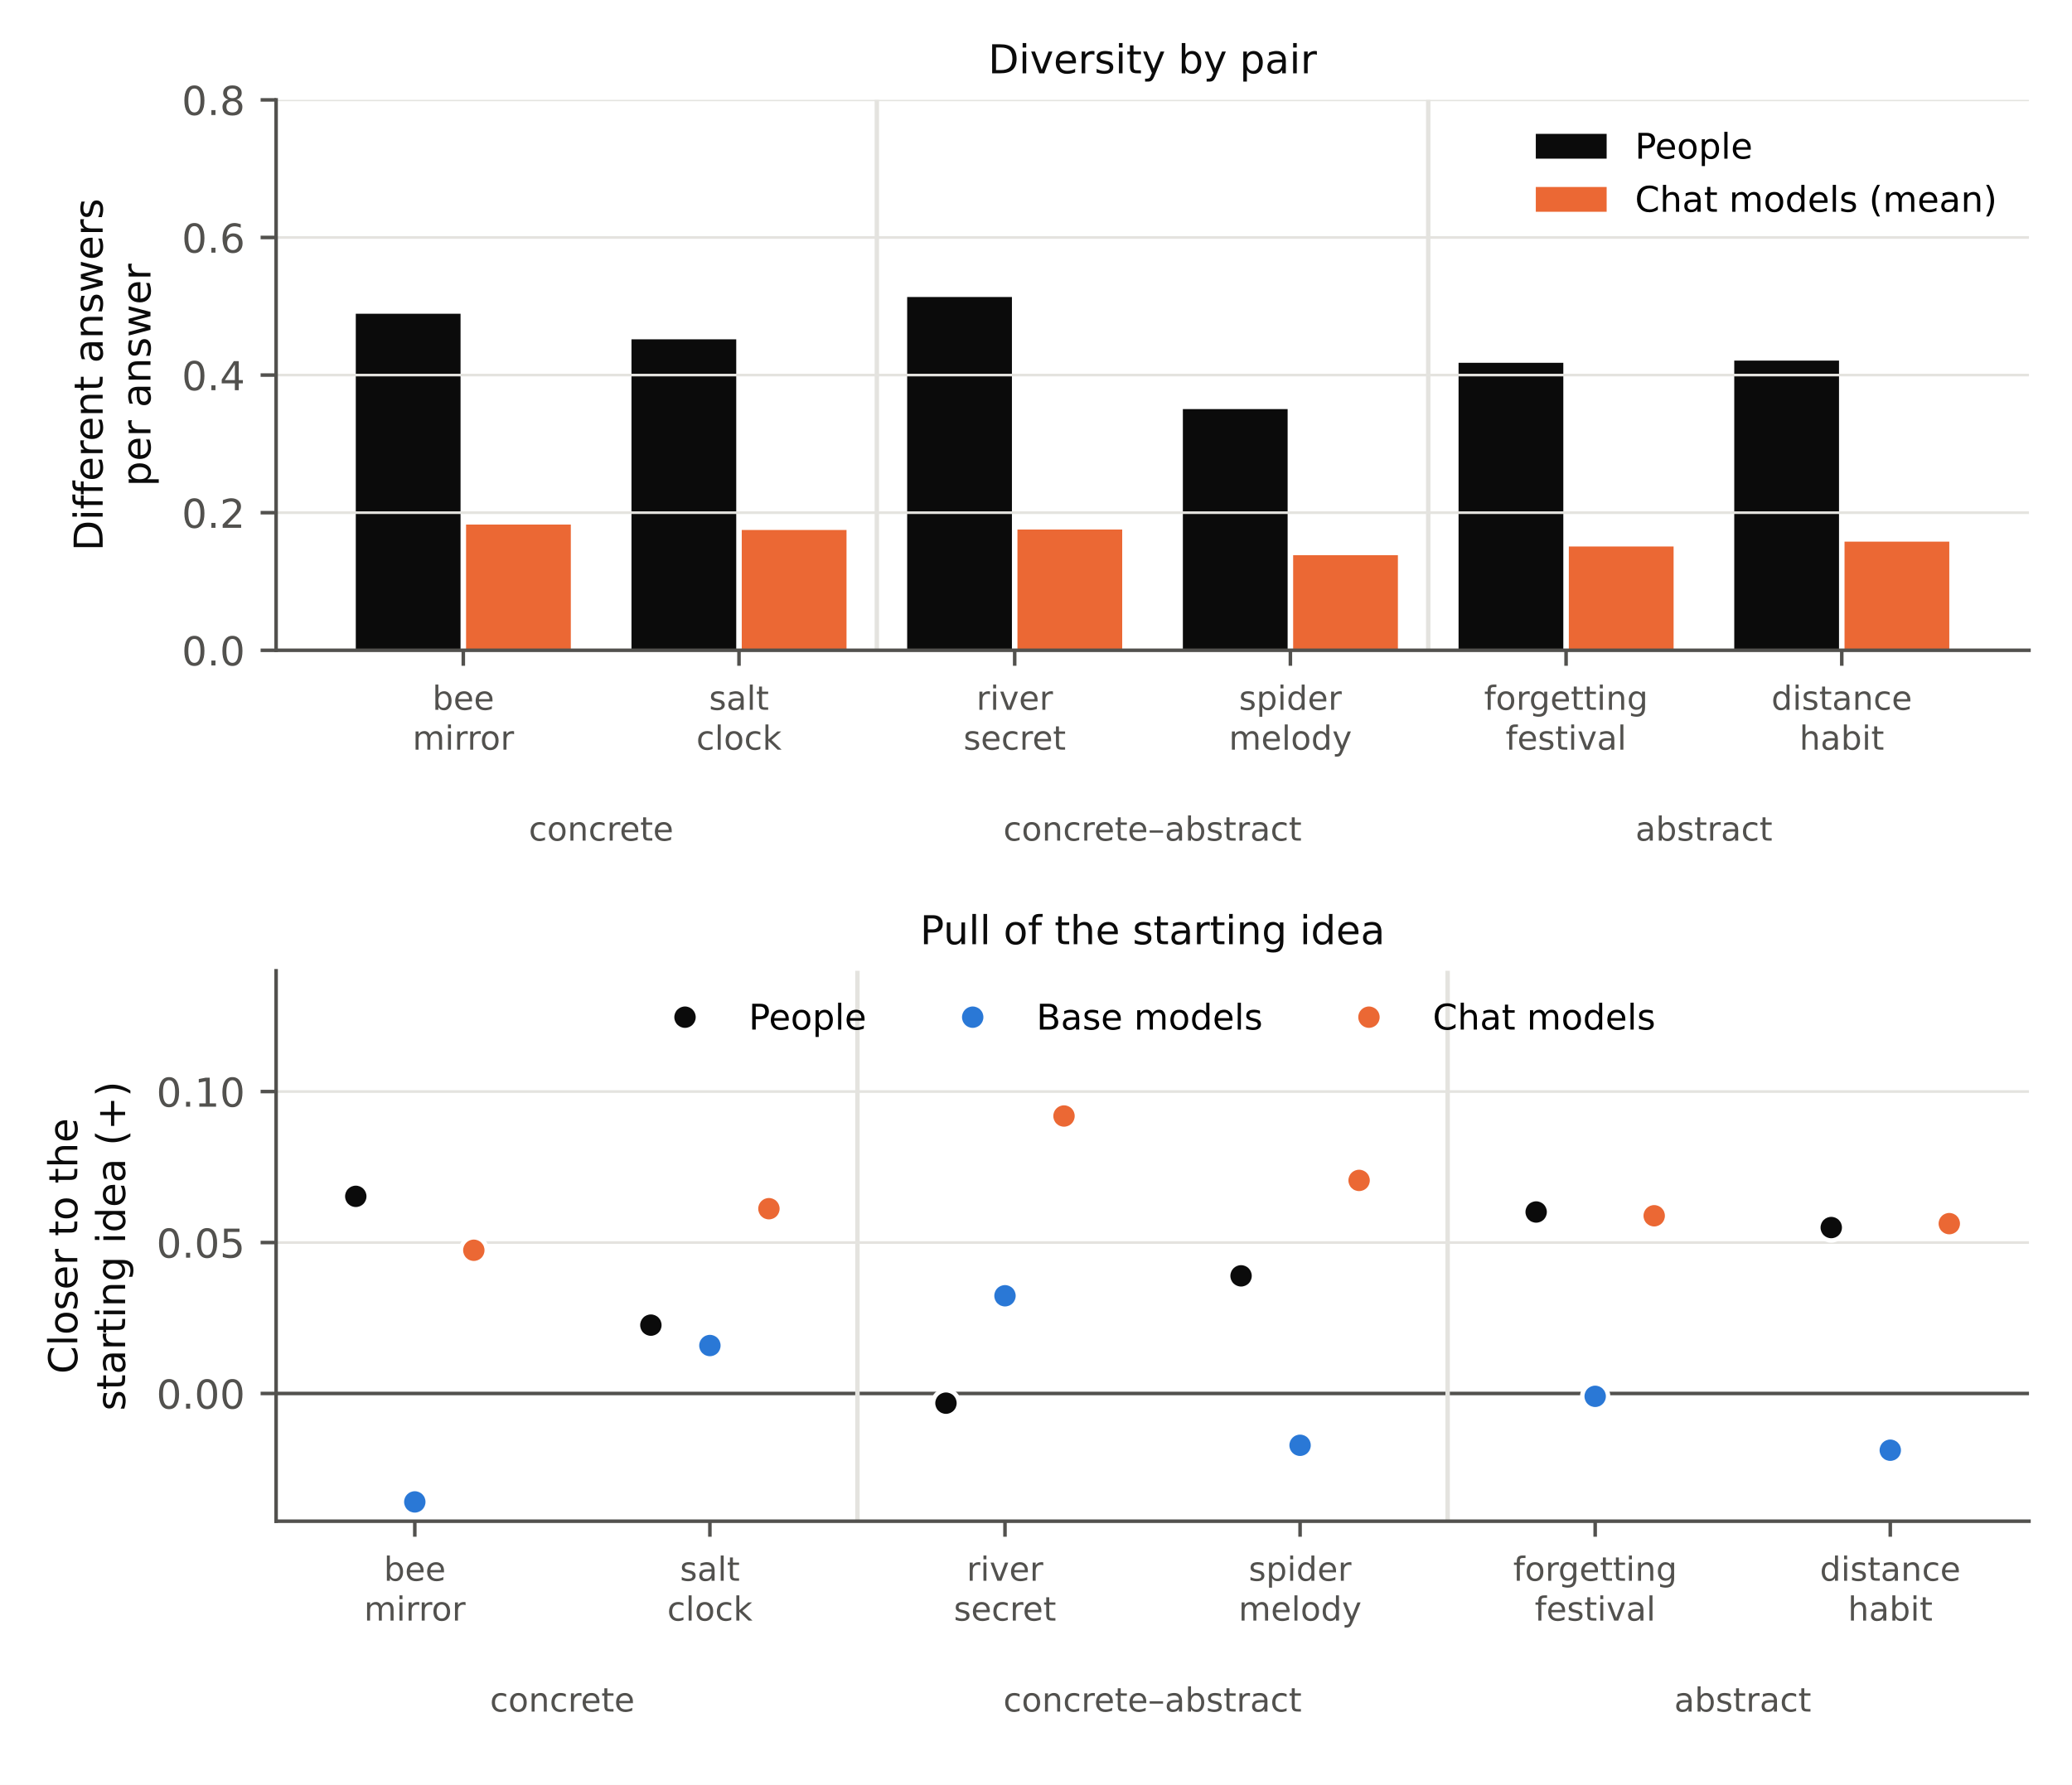
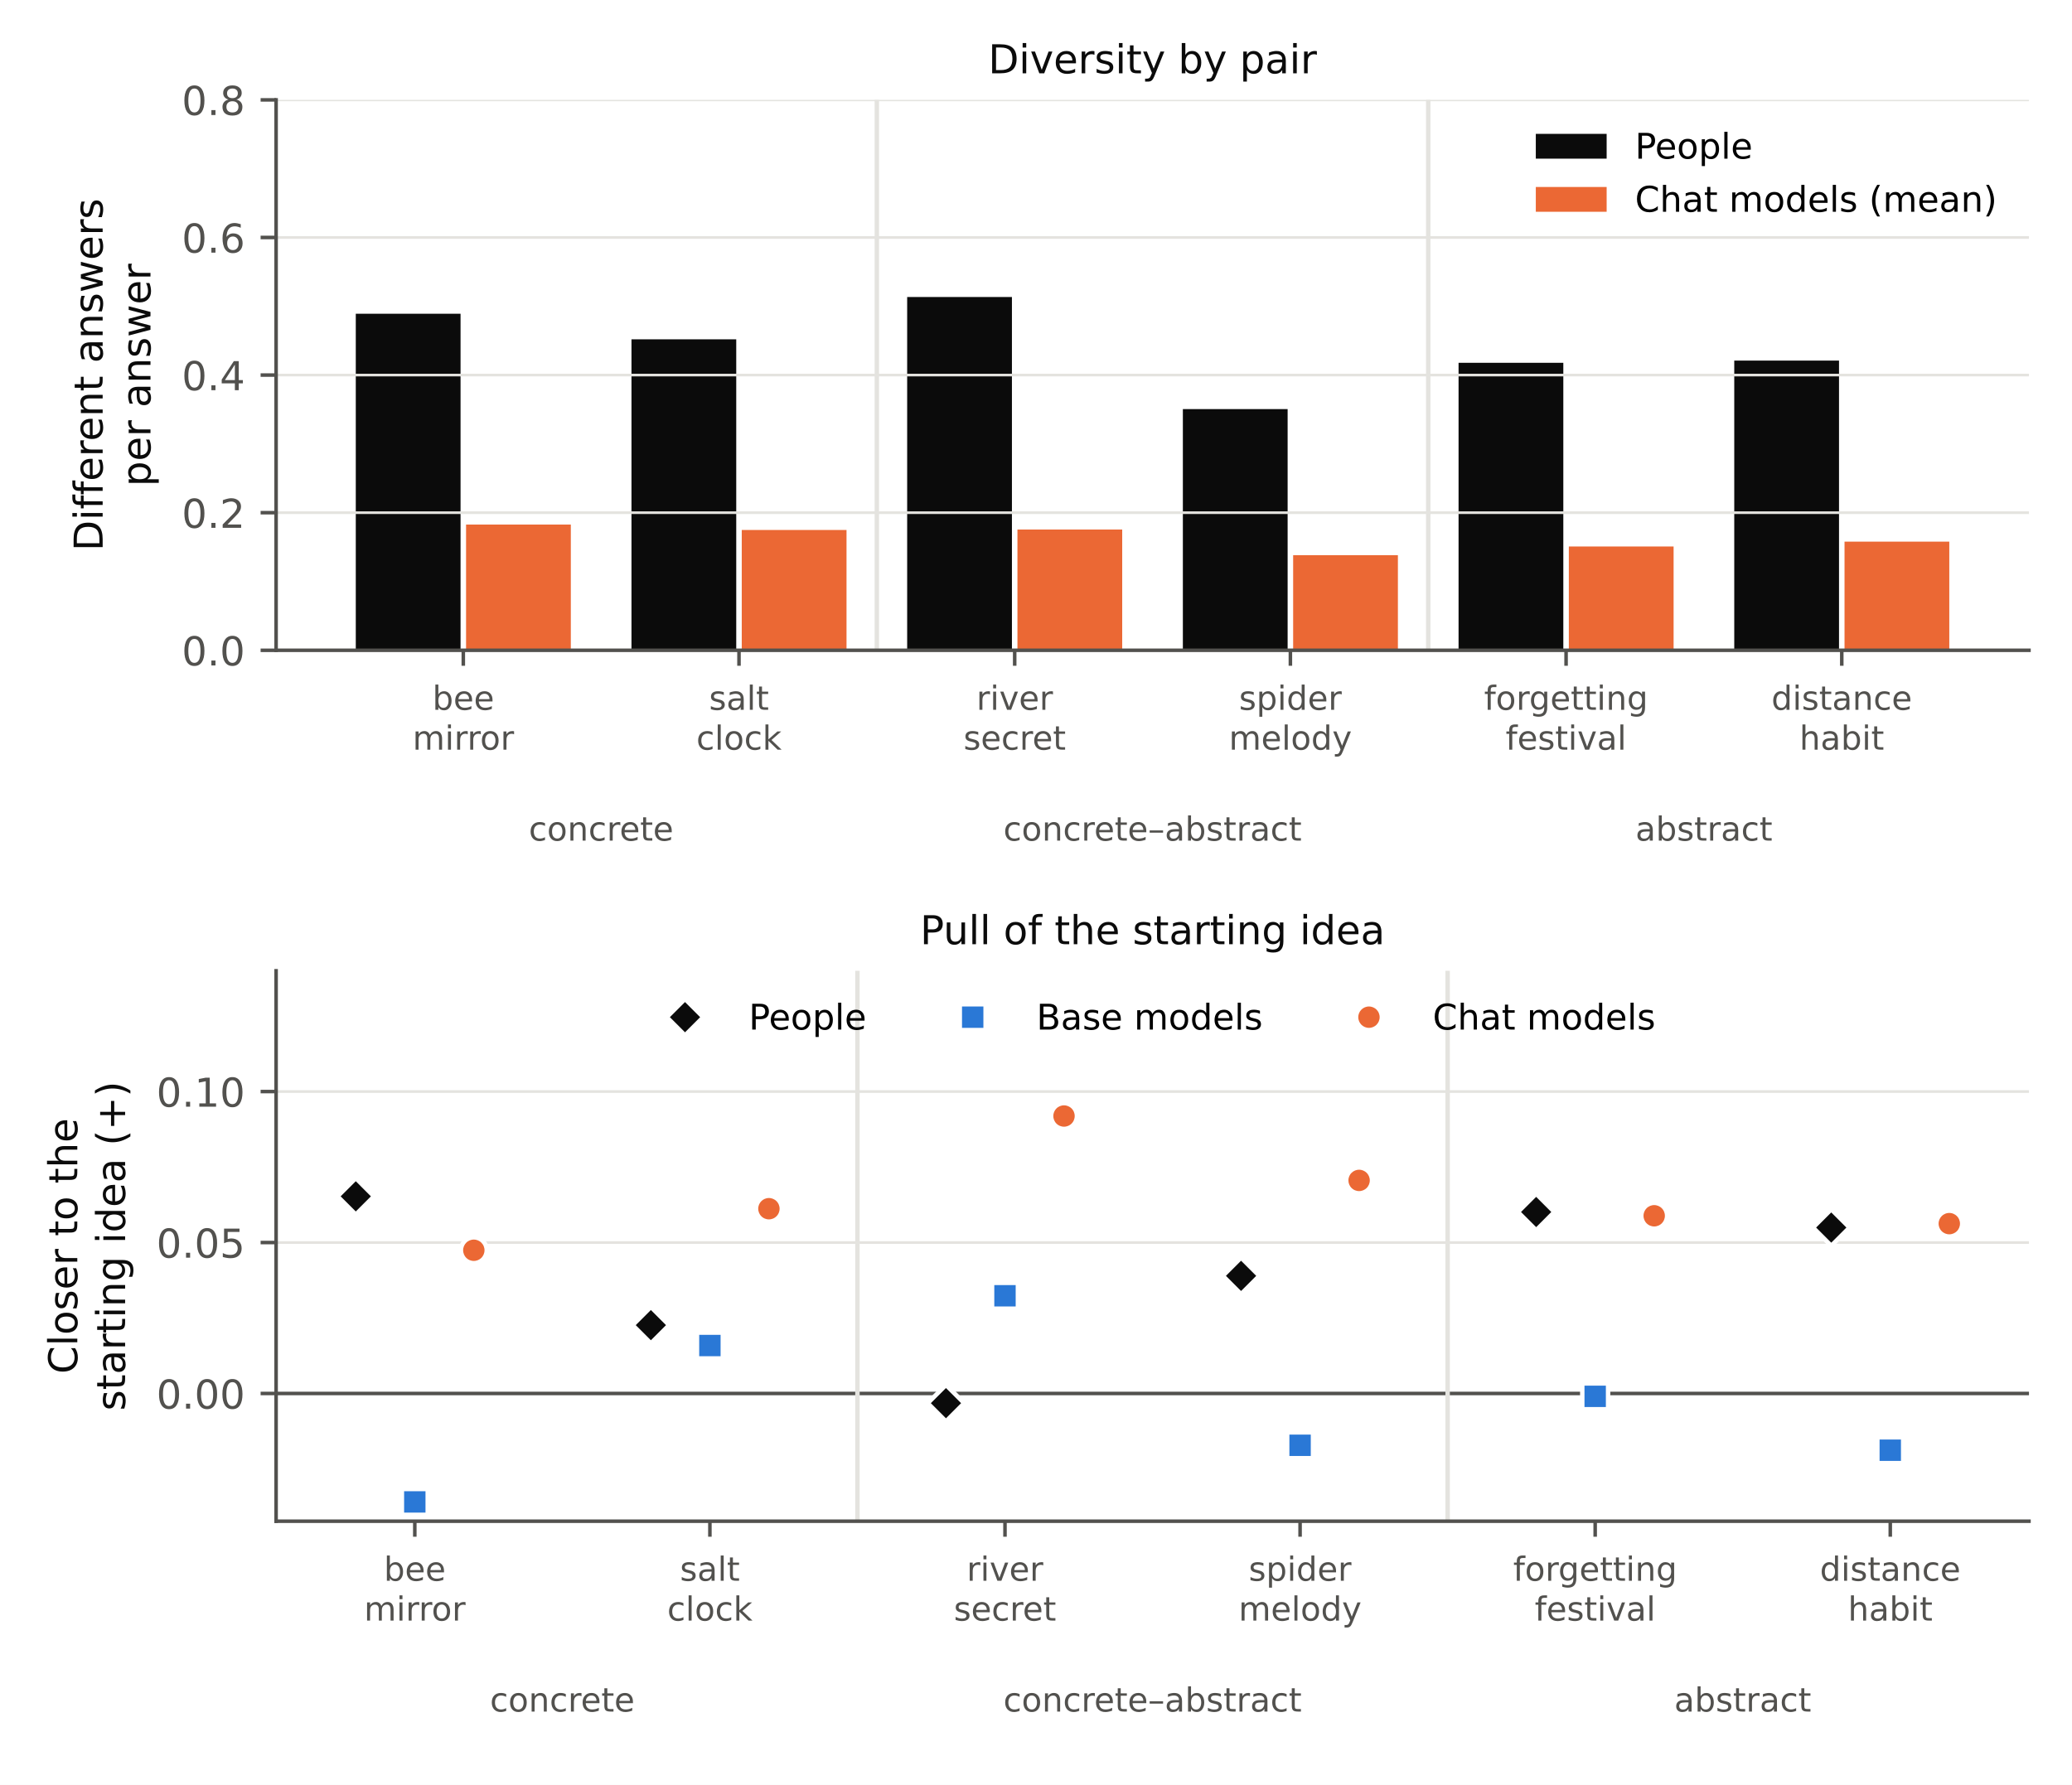
<svg xmlns="http://www.w3.org/2000/svg" xmlns:xlink="http://www.w3.org/1999/xlink" width="468pt" height="403.2pt" viewBox="0 0 468 403.2" version="1.1">
  <defs>
    <style type="text/css">*{stroke-linejoin: round; stroke-linecap: butt}</style>
  </defs>
  <g id="figure_1">
    <g id="patch_1">
      <path d="M 0 403.2  L 468 403.2  L 468 0  L 0 0  z " style="fill: #ffffff" />
    </g>
    <g id="axes_1">
      <g id="patch_2">
        <path d="M 62.364 146.898  L 458.28 146.898  L 458.28 22.56  L 62.364 22.56  z " style="fill: #ffffff" />
      </g>
      <g id="patch_3">
-         <path d="M 80.36 146.898  L 104.023 146.898  L 104.023 70.876  L 80.36 70.876  z " clip-path="url(#pdf4fbfe9f9)" style="fill: #0b0b0b" />
+         <path d="M 80.36 146.898  L 104.023 146.898  L 104.023 70.876  L 80.36 70.876  z " clip-path="url(#p16dfa16652)" style="fill: #0b0b0b" />
      </g>
      <g id="patch_4">
-         <path d="M 142.631 146.898  L 166.293 146.898  L 166.293 76.653  L 142.631 76.653  z " clip-path="url(#pdf4fbfe9f9)" style="fill: #0b0b0b" />
+         <path d="M 142.631 146.898  L 166.293 146.898  L 166.293 76.653  L 142.631 76.653  z " clip-path="url(#p16dfa16652)" style="fill: #0b0b0b" />
      </g>
      <g id="patch_5">
-         <path d="M 204.901 146.898  L 228.564 146.898  L 228.564 67.089  L 204.901 67.089  z " clip-path="url(#pdf4fbfe9f9)" style="fill: #0b0b0b" />
+         <path d="M 204.901 146.898  L 228.564 146.898  L 228.564 67.089  L 204.901 67.089  z " clip-path="url(#p16dfa16652)" style="fill: #0b0b0b" />
      </g>
      <g id="patch_6">
-         <path d="M 267.172 146.898  L 290.835 146.898  L 290.835 92.416  L 267.172 92.416  z " clip-path="url(#pdf4fbfe9f9)" style="fill: #0b0b0b" />
+         <path d="M 267.172 146.898  L 290.835 146.898  L 290.835 92.416  L 267.172 92.416  z " clip-path="url(#p16dfa16652)" style="fill: #0b0b0b" />
      </g>
      <g id="patch_7">
-         <path d="M 329.442 146.898  L 353.105 146.898  L 353.105 81.961  L 329.442 81.961  z " clip-path="url(#pdf4fbfe9f9)" style="fill: #0b0b0b" />
+         <path d="M 329.442 146.898  L 353.105 146.898  L 353.105 81.961  L 329.442 81.961  z " clip-path="url(#p16dfa16652)" style="fill: #0b0b0b" />
      </g>
      <g id="patch_8">
-         <path d="M 391.713 146.898  L 415.376 146.898  L 415.376 81.453  L 391.713 81.453  z " clip-path="url(#pdf4fbfe9f9)" style="fill: #0b0b0b" />
+         <path d="M 391.713 146.898  L 415.376 146.898  L 415.376 81.453  L 391.713 81.453  z " clip-path="url(#p16dfa16652)" style="fill: #0b0b0b" />
      </g>
      <g id="patch_9">
-         <path d="M 105.268 146.898  L 128.931 146.898  L 128.931 118.494  L 105.268 118.494  z " clip-path="url(#pdf4fbfe9f9)" style="fill: #eb6834" />
+         <path d="M 105.268 146.898  L 128.931 146.898  L 128.931 118.494  L 105.268 118.494  z " clip-path="url(#p16dfa16652)" style="fill: #eb6834" />
      </g>
      <g id="patch_10">
-         <path d="M 167.539 146.898  L 191.202 146.898  L 191.202 119.721  L 167.539 119.721  z " clip-path="url(#pdf4fbfe9f9)" style="fill: #eb6834" />
+         <path d="M 167.539 146.898  L 191.202 146.898  L 191.202 119.721  L 167.539 119.721  z " clip-path="url(#p16dfa16652)" style="fill: #eb6834" />
      </g>
      <g id="patch_11">
-         <path d="M 229.809 146.898  L 253.472 146.898  L 253.472 119.619  L 229.809 119.619  z " clip-path="url(#pdf4fbfe9f9)" style="fill: #eb6834" />
+         <path d="M 229.809 146.898  L 253.472 146.898  L 253.472 119.619  L 229.809 119.619  z " clip-path="url(#p16dfa16652)" style="fill: #eb6834" />
      </g>
      <g id="patch_12">
-         <path d="M 292.08 146.898  L 315.743 146.898  L 315.743 125.408  L 292.08 125.408  z " clip-path="url(#pdf4fbfe9f9)" style="fill: #eb6834" />
+         <path d="M 292.08 146.898  L 315.743 146.898  L 315.743 125.408  L 292.08 125.408  z " clip-path="url(#p16dfa16652)" style="fill: #eb6834" />
      </g>
      <g id="patch_13">
-         <path d="M 354.35 146.898  L 378.013 146.898  L 378.013 123.448  L 354.35 123.448  z " clip-path="url(#pdf4fbfe9f9)" style="fill: #eb6834" />
+         <path d="M 354.35 146.898  L 378.013 146.898  L 378.013 123.448  L 354.35 123.448  z " clip-path="url(#p16dfa16652)" style="fill: #eb6834" />
      </g>
      <g id="patch_14">
-         <path d="M 416.621 146.898  L 440.284 146.898  L 440.284 122.348  L 416.621 122.348  z " clip-path="url(#pdf4fbfe9f9)" style="fill: #eb6834" />
+         <path d="M 416.621 146.898  L 440.284 146.898  L 440.284 122.348  L 416.621 122.348  z " clip-path="url(#p16dfa16652)" style="fill: #eb6834" />
      </g>
      <g id="matplotlib.axis_1">
        <g id="xtick_1">
          <g id="line2d_1">
            <defs>
-               <path id="m6301085493" d="M 0 0  L 0 3.5  " style="stroke: #52514e; stroke-width: 0.8" />
+               <path id="mc61f819cbc" d="M 0 0  L 0 3.5  " style="stroke: #52514e; stroke-width: 0.8" />
            </defs>
            <g>
-               <use xlink:href="#m6301085493" x="104.646" y="146.898" style="fill: #52514e; stroke: #52514e; stroke-width: 0.8" />
+               <use xlink:href="#mc61f819cbc" x="104.646" y="146.898" style="fill: #52514e; stroke: #52514e; stroke-width: 0.8" />
            </g>
          </g>
          <g id="text_1">
            <text style="font-size: 7.5px; font-family: 'DejaVu Sans'; fill: #52514e" transform="translate(97.65017 160.3481)">bee</text>
            <text style="font-size: 7.5px; font-family: 'DejaVu Sans'; fill: #52514e" transform="translate(93.18005 169.3501)">mirror</text>
          </g>
        </g>
        <g id="xtick_2">
          <g id="line2d_2">
            <g>
-               <use xlink:href="#m6301085493" x="166.916" y="146.898" style="fill: #52514e; stroke: #52514e; stroke-width: 0.8" />
+               <use xlink:href="#mc61f819cbc" x="166.916" y="146.898" style="fill: #52514e; stroke: #52514e; stroke-width: 0.8" />
            </g>
          </g>
          <g id="text_2">
            <text style="font-size: 7.5px; font-family: 'DejaVu Sans'; fill: #52514e" transform="translate(160.1527 160.3481)">salt</text>
            <text style="font-size: 7.5px; font-family: 'DejaVu Sans'; fill: #52514e" transform="translate(157.2846 169.3501)">clock</text>
          </g>
        </g>
        <g id="xtick_3">
          <g id="line2d_3">
            <g>
-               <use xlink:href="#m6301085493" x="229.187" y="146.898" style="fill: #52514e; stroke: #52514e; stroke-width: 0.8" />
+               <use xlink:href="#mc61f819cbc" x="229.187" y="146.898" style="fill: #52514e; stroke: #52514e; stroke-width: 0.8" />
            </g>
          </g>
          <g id="text_3">
            <text style="font-size: 7.5px; font-family: 'DejaVu Sans'; fill: #52514e" transform="translate(220.5348 160.3481)">river</text>
            <text style="font-size: 7.5px; font-family: 'DejaVu Sans'; fill: #52514e" transform="translate(217.6274 169.3495)">secret</text>
          </g>
        </g>
        <g id="xtick_4">
          <g id="line2d_4">
            <g>
-               <use xlink:href="#m6301085493" x="291.457" y="146.898" style="fill: #52514e; stroke: #52514e; stroke-width: 0.8" />
+               <use xlink:href="#mc61f819cbc" x="291.457" y="146.898" style="fill: #52514e; stroke: #52514e; stroke-width: 0.8" />
            </g>
          </g>
          <g id="text_4">
            <text style="font-size: 7.5px; font-family: 'DejaVu Sans'; fill: #52514e" transform="translate(279.8516 160.3481)">spider</text>
            <text style="font-size: 7.5px; font-family: 'DejaVu Sans'; fill: #52514e" transform="translate(277.5606 169.3501)">melody</text>
          </g>
        </g>
        <g id="xtick_5">
          <g id="line2d_5">
            <g>
-               <use xlink:href="#m6301085493" x="353.728" y="146.898" style="fill: #52514e; stroke: #52514e; stroke-width: 0.8" />
+               <use xlink:href="#mc61f819cbc" x="353.728" y="146.898" style="fill: #52514e; stroke: #52514e; stroke-width: 0.8" />
            </g>
          </g>
          <g id="text_5">
            <text style="font-size: 7.5px; font-family: 'DejaVu Sans'; fill: #52514e" transform="translate(335.2098 160.3481)">forgetting</text>
            <text style="font-size: 7.5px; font-family: 'DejaVu Sans'; fill: #52514e" transform="translate(340.0754 169.3501)">festival</text>
          </g>
        </g>
        <g id="xtick_6">
          <g id="line2d_6">
            <g>
-               <use xlink:href="#m6301085493" x="415.998" y="146.898" style="fill: #52514e; stroke: #52514e; stroke-width: 0.8" />
+               <use xlink:href="#mc61f819cbc" x="415.998" y="146.898" style="fill: #52514e; stroke: #52514e; stroke-width: 0.8" />
            </g>
          </g>
          <g id="text_6">
            <text style="font-size: 7.5px; font-family: 'DejaVu Sans'; fill: #52514e" transform="translate(400.1083 160.3481)">distance</text>
            <text style="font-size: 7.5px; font-family: 'DejaVu Sans'; fill: #52514e" transform="translate(406.4311 169.3501)">habit</text>
          </g>
        </g>
      </g>
      <g id="matplotlib.axis_2">
        <g id="ytick_1">
          <g id="line2d_7">
-             <path d="M 62.364 146.898  L 458.28 146.898  " clip-path="url(#pdf4fbfe9f9)" style="fill: none; stroke: #e4e3df; stroke-width: 0.6; stroke-linecap: square" />
+             <path d="M 62.364 146.898  L 458.28 146.898  " clip-path="url(#p16dfa16652)" style="fill: none; stroke: #e4e3df; stroke-width: 0.6; stroke-linecap: square" />
          </g>
          <g id="line2d_8">
            <defs>
-               <path id="m4cabd1ba3d" d="M 0 0  L -3.5 0  " style="stroke: #52514e; stroke-width: 0.8" />
+               <path id="ma8d76cbfe6" d="M 0 0  L -3.5 0  " style="stroke: #52514e; stroke-width: 0.8" />
            </defs>
            <g>
-               <use xlink:href="#m4cabd1ba3d" x="62.364" y="146.898" style="fill: #52514e; stroke: #52514e; stroke-width: 0.8" />
+               <use xlink:href="#ma8d76cbfe6" x="62.364" y="146.898" style="fill: #52514e; stroke: #52514e; stroke-width: 0.8" />
            </g>
          </g>
          <g id="text_7">
            <text style="font-size: 9px; font-family: 'DejaVu Sans'; text-anchor: end; fill: #52514e" x="55.364" y="150.317" transform="rotate(-0 55.36398 150.3174)">0.0</text>
          </g>
        </g>
        <g id="ytick_2">
          <g id="line2d_9">
-             <path d="M 62.364 115.814  L 458.28 115.814  " clip-path="url(#pdf4fbfe9f9)" style="fill: none; stroke: #e4e3df; stroke-width: 0.6; stroke-linecap: square" />
+             <path d="M 62.364 115.814  L 458.28 115.814  " clip-path="url(#p16dfa16652)" style="fill: none; stroke: #e4e3df; stroke-width: 0.6; stroke-linecap: square" />
          </g>
          <g id="line2d_10">
            <g>
-               <use xlink:href="#m4cabd1ba3d" x="62.364" y="115.814" style="fill: #52514e; stroke: #52514e; stroke-width: 0.8" />
+               <use xlink:href="#ma8d76cbfe6" x="62.364" y="115.814" style="fill: #52514e; stroke: #52514e; stroke-width: 0.8" />
            </g>
          </g>
          <g id="text_8">
            <text style="font-size: 9px; font-family: 'DejaVu Sans'; text-anchor: end; fill: #52514e" x="55.364" y="119.233" transform="rotate(-0 55.36398 119.2328)">0.2</text>
          </g>
        </g>
        <g id="ytick_3">
          <g id="line2d_11">
-             <path d="M 62.364 84.729  L 458.28 84.729  " clip-path="url(#pdf4fbfe9f9)" style="fill: none; stroke: #e4e3df; stroke-width: 0.6; stroke-linecap: square" />
+             <path d="M 62.364 84.729  L 458.28 84.729  " clip-path="url(#p16dfa16652)" style="fill: none; stroke: #e4e3df; stroke-width: 0.6; stroke-linecap: square" />
          </g>
          <g id="line2d_12">
            <g>
-               <use xlink:href="#m4cabd1ba3d" x="62.364" y="84.729" style="fill: #52514e; stroke: #52514e; stroke-width: 0.8" />
+               <use xlink:href="#ma8d76cbfe6" x="62.364" y="84.729" style="fill: #52514e; stroke: #52514e; stroke-width: 0.8" />
            </g>
          </g>
          <g id="text_9">
            <text style="font-size: 9px; font-family: 'DejaVu Sans'; text-anchor: end; fill: #52514e" x="55.364" y="88.148" transform="rotate(-0 55.36398 88.14819)">0.4</text>
          </g>
        </g>
        <g id="ytick_4">
          <g id="line2d_13">
-             <path d="M 62.364 53.645  L 458.28 53.645  " clip-path="url(#pdf4fbfe9f9)" style="fill: none; stroke: #e4e3df; stroke-width: 0.6; stroke-linecap: square" />
+             <path d="M 62.364 53.645  L 458.28 53.645  " clip-path="url(#p16dfa16652)" style="fill: none; stroke: #e4e3df; stroke-width: 0.6; stroke-linecap: square" />
          </g>
          <g id="line2d_14">
            <g>
-               <use xlink:href="#m4cabd1ba3d" x="62.364" y="53.645" style="fill: #52514e; stroke: #52514e; stroke-width: 0.8" />
+               <use xlink:href="#ma8d76cbfe6" x="62.364" y="53.645" style="fill: #52514e; stroke: #52514e; stroke-width: 0.8" />
            </g>
          </g>
          <g id="text_10">
            <text style="font-size: 9px; font-family: 'DejaVu Sans'; text-anchor: end; fill: #52514e" x="55.364" y="57.064" transform="rotate(-0 55.36398 57.06357)">0.6</text>
          </g>
        </g>
        <g id="ytick_5">
          <g id="line2d_15">
-             <path d="M 62.364 22.56  L 458.28 22.56  " clip-path="url(#pdf4fbfe9f9)" style="fill: none; stroke: #e4e3df; stroke-width: 0.6; stroke-linecap: square" />
+             <path d="M 62.364 22.56  L 458.28 22.56  " clip-path="url(#p16dfa16652)" style="fill: none; stroke: #e4e3df; stroke-width: 0.6; stroke-linecap: square" />
          </g>
          <g id="line2d_16">
            <g>
-               <use xlink:href="#m4cabd1ba3d" x="62.364" y="22.56" style="fill: #52514e; stroke: #52514e; stroke-width: 0.8" />
+               <use xlink:href="#ma8d76cbfe6" x="62.364" y="22.56" style="fill: #52514e; stroke: #52514e; stroke-width: 0.8" />
            </g>
          </g>
          <g id="text_11">
            <text style="font-size: 9px; font-family: 'DejaVu Sans'; text-anchor: end; fill: #52514e" x="55.364" y="25.979" transform="rotate(-0 55.36398 25.97894)">0.8</text>
          </g>
        </g>
        <g id="text_12">
          <text style="font-size: 9px; font-family: 'DejaVu Sans'; fill: #0b0b0b" transform="translate(23.18643 124.4762) rotate(-90)">Different answers</text>
          <text style="font-size: 9px; font-family: 'DejaVu Sans'; fill: #0b0b0b" transform="translate(33.98818 109.8878) rotate(-90)">per answer</text>
        </g>
      </g>
      <g id="line2d_17">
-         <path d="M 198.051 146.898  L 198.051 22.56  " clip-path="url(#pdf4fbfe9f9)" style="fill: none; stroke: #e4e3df; stroke-linecap: square" />
+         <path d="M 198.051 146.898  L 198.051 22.56  " clip-path="url(#p16dfa16652)" style="fill: none; stroke: #e4e3df; stroke-linecap: square" />
      </g>
      <g id="line2d_18">
-         <path d="M 322.593 146.898  L 322.593 22.56  " clip-path="url(#pdf4fbfe9f9)" style="fill: none; stroke: #e4e3df; stroke-linecap: square" />
+         <path d="M 322.593 146.898  L 322.593 22.56  " clip-path="url(#p16dfa16652)" style="fill: none; stroke: #e4e3df; stroke-linecap: square" />
      </g>
      <g id="patch_15">
        <path d="M 62.364 146.898  L 62.364 22.56  " style="fill: none; stroke: #52514e; stroke-width: 0.8; stroke-linejoin: miter; stroke-linecap: square" />
      </g>
      <g id="patch_16">
        <path d="M 62.364 146.898  L 458.28 146.898  " style="fill: none; stroke: #52514e; stroke-width: 0.8; stroke-linejoin: miter; stroke-linecap: square" />
      </g>
      <g id="text_13">
        <text style="font-size: 7.5px; font-family: 'DejaVu Sans'; text-anchor: middle; fill: #52514e" x="135.781" y="189.898" transform="rotate(-0 135.7809 189.8983)">concrete</text>
      </g>
      <g id="text_14">
        <text style="font-size: 7.5px; font-family: 'DejaVu Sans'; text-anchor: middle; fill: #52514e" x="260.322" y="189.899" transform="rotate(-0 260.322 189.8989)">concrete–abstract</text>
      </g>
      <g id="text_15">
        <text style="font-size: 7.5px; font-family: 'DejaVu Sans'; text-anchor: middle; fill: #52514e" x="384.863" y="189.899" transform="rotate(-0 384.863 189.8989)">abstract</text>
      </g>
      <g id="text_16">
        <text style="font-size: 9px; font-family: 'DejaVu Sans'; text-anchor: middle; fill: #0b0b0b" x="260.322" y="16.56" transform="rotate(-0 260.322 16.56)">Diversity by pair</text>
      </g>
      <g id="legend_1">
        <g id="patch_17">
          <path d="M 346.891 35.839  L 362.891 35.839  L 362.891 30.239  L 346.891 30.239  z " style="fill: #0b0b0b" />
        </g>
        <g id="text_17">
          <text style="font-size: 8px; font-family: 'DejaVu Sans'; text-anchor: start" x="369.291" y="35.839" transform="rotate(-0 369.2912 35.83875)">People</text>
        </g>
        <g id="patch_18">
          <path d="M 346.891 47.839  L 362.891 47.839  L 362.891 42.239  L 346.891 42.239  z " style="fill: #eb6834" />
        </g>
        <g id="text_18">
          <text style="font-size: 8px; font-family: 'DejaVu Sans'; text-anchor: start" x="369.291" y="47.839" transform="rotate(-0 369.2912 47.83937)">Chat models (mean)</text>
        </g>
      </g>
    </g>
    <g id="axes_2">
      <g id="patch_19">
        <path d="M 62.364 343.638  L 458.28 343.638  L 458.28 219.3  L 62.364 219.3  z " style="fill: #ffffff" />
      </g>
      <g id="matplotlib.axis_3">
        <g id="xtick_7">
          <g id="line2d_19">
            <g>
-               <use xlink:href="#m6301085493" x="93.691" y="343.638" style="fill: #52514e; stroke: #52514e; stroke-width: 0.8" />
+               <use xlink:href="#mc61f819cbc" x="93.691" y="343.638" style="fill: #52514e; stroke: #52514e; stroke-width: 0.8" />
            </g>
          </g>
          <g id="text_19">
            <text style="font-size: 7.5px; font-family: 'DejaVu Sans'; fill: #52514e" transform="translate(86.69517 357.0881)">bee</text>
            <text style="font-size: 7.5px; font-family: 'DejaVu Sans'; fill: #52514e" transform="translate(82.22505 366.0901)">mirror</text>
          </g>
        </g>
        <g id="xtick_8">
          <g id="line2d_20">
            <g>
-               <use xlink:href="#m6301085493" x="160.343" y="343.638" style="fill: #52514e; stroke: #52514e; stroke-width: 0.8" />
+               <use xlink:href="#mc61f819cbc" x="160.343" y="343.638" style="fill: #52514e; stroke: #52514e; stroke-width: 0.8" />
            </g>
          </g>
          <g id="text_20">
            <text style="font-size: 7.5px; font-family: 'DejaVu Sans'; fill: #52514e" transform="translate(153.5797 357.0881)">salt</text>
            <text style="font-size: 7.5px; font-family: 'DejaVu Sans'; fill: #52514e" transform="translate(150.7116 366.0901)">clock</text>
          </g>
        </g>
        <g id="xtick_9">
          <g id="line2d_21">
            <g>
-               <use xlink:href="#m6301085493" x="226.996" y="343.638" style="fill: #52514e; stroke: #52514e; stroke-width: 0.8" />
+               <use xlink:href="#mc61f819cbc" x="226.996" y="343.638" style="fill: #52514e; stroke: #52514e; stroke-width: 0.8" />
            </g>
          </g>
          <g id="text_21">
            <text style="font-size: 7.5px; font-family: 'DejaVu Sans'; fill: #52514e" transform="translate(218.3438 357.0881)">river</text>
            <text style="font-size: 7.5px; font-family: 'DejaVu Sans'; fill: #52514e" transform="translate(215.4364 366.0895)">secret</text>
          </g>
        </g>
        <g id="xtick_10">
          <g id="line2d_22">
            <g>
-               <use xlink:href="#m6301085493" x="293.648" y="343.638" style="fill: #52514e; stroke: #52514e; stroke-width: 0.8" />
+               <use xlink:href="#mc61f819cbc" x="293.648" y="343.638" style="fill: #52514e; stroke: #52514e; stroke-width: 0.8" />
            </g>
          </g>
          <g id="text_22">
            <text style="font-size: 7.5px; font-family: 'DejaVu Sans'; fill: #52514e" transform="translate(282.0426 357.0881)">spider</text>
            <text style="font-size: 7.5px; font-family: 'DejaVu Sans'; fill: #52514e" transform="translate(279.7516 366.0901)">melody</text>
          </g>
        </g>
        <g id="xtick_11">
          <g id="line2d_23">
            <g>
-               <use xlink:href="#m6301085493" x="360.301" y="343.638" style="fill: #52514e; stroke: #52514e; stroke-width: 0.8" />
+               <use xlink:href="#mc61f819cbc" x="360.301" y="343.638" style="fill: #52514e; stroke: #52514e; stroke-width: 0.8" />
            </g>
          </g>
          <g id="text_23">
            <text style="font-size: 7.5px; font-family: 'DejaVu Sans'; fill: #52514e" transform="translate(341.7828 357.0881)">forgetting</text>
            <text style="font-size: 7.5px; font-family: 'DejaVu Sans'; fill: #52514e" transform="translate(346.6484 366.0901)">festival</text>
          </g>
        </g>
        <g id="xtick_12">
          <g id="line2d_24">
            <g>
-               <use xlink:href="#m6301085493" x="426.953" y="343.638" style="fill: #52514e; stroke: #52514e; stroke-width: 0.8" />
+               <use xlink:href="#mc61f819cbc" x="426.953" y="343.638" style="fill: #52514e; stroke: #52514e; stroke-width: 0.8" />
            </g>
          </g>
          <g id="text_24">
            <text style="font-size: 7.5px; font-family: 'DejaVu Sans'; fill: #52514e" transform="translate(411.0633 357.0881)">distance</text>
            <text style="font-size: 7.5px; font-family: 'DejaVu Sans'; fill: #52514e" transform="translate(417.3861 366.0901)">habit</text>
          </g>
        </g>
      </g>
      <g id="matplotlib.axis_4">
        <g id="ytick_6">
          <g id="line2d_25">
-             <path d="M 62.364 314.787  L 458.28 314.787  " clip-path="url(#p5ce5f4ef8f)" style="fill: none; stroke: #e4e3df; stroke-width: 0.6; stroke-linecap: square" />
+             <path d="M 62.364 314.787  L 458.28 314.787  " clip-path="url(#pe7ef38e397)" style="fill: none; stroke: #e4e3df; stroke-width: 0.6; stroke-linecap: square" />
          </g>
          <g id="line2d_26">
            <g>
-               <use xlink:href="#m4cabd1ba3d" x="62.364" y="314.787" style="fill: #52514e; stroke: #52514e; stroke-width: 0.8" />
+               <use xlink:href="#ma8d76cbfe6" x="62.364" y="314.787" style="fill: #52514e; stroke: #52514e; stroke-width: 0.8" />
            </g>
          </g>
          <g id="text_25">
            <text style="font-size: 9px; font-family: 'DejaVu Sans'; text-anchor: end; fill: #52514e" x="55.364" y="318.206" transform="rotate(-0 55.36398 318.2055)">0.00</text>
          </g>
        </g>
        <g id="ytick_7">
          <g id="line2d_27">
-             <path d="M 62.364 280.684  L 458.28 280.684  " clip-path="url(#p5ce5f4ef8f)" style="fill: none; stroke: #e4e3df; stroke-width: 0.6; stroke-linecap: square" />
+             <path d="M 62.364 280.684  L 458.28 280.684  " clip-path="url(#pe7ef38e397)" style="fill: none; stroke: #e4e3df; stroke-width: 0.6; stroke-linecap: square" />
          </g>
          <g id="line2d_28">
            <g>
-               <use xlink:href="#m4cabd1ba3d" x="62.364" y="280.684" style="fill: #52514e; stroke: #52514e; stroke-width: 0.8" />
+               <use xlink:href="#ma8d76cbfe6" x="62.364" y="280.684" style="fill: #52514e; stroke: #52514e; stroke-width: 0.8" />
            </g>
          </g>
          <g id="text_26">
            <text style="font-size: 9px; font-family: 'DejaVu Sans'; text-anchor: end; fill: #52514e" x="55.364" y="284.103" transform="rotate(-0 55.36398 284.1032)">0.05</text>
          </g>
        </g>
        <g id="ytick_8">
          <g id="line2d_29">
-             <path d="M 62.364 246.582  L 458.28 246.582  " clip-path="url(#p5ce5f4ef8f)" style="fill: none; stroke: #e4e3df; stroke-width: 0.6; stroke-linecap: square" />
+             <path d="M 62.364 246.582  L 458.28 246.582  " clip-path="url(#pe7ef38e397)" style="fill: none; stroke: #e4e3df; stroke-width: 0.6; stroke-linecap: square" />
          </g>
          <g id="line2d_30">
            <g>
-               <use xlink:href="#m4cabd1ba3d" x="62.364" y="246.582" style="fill: #52514e; stroke: #52514e; stroke-width: 0.8" />
+               <use xlink:href="#ma8d76cbfe6" x="62.364" y="246.582" style="fill: #52514e; stroke: #52514e; stroke-width: 0.8" />
            </g>
          </g>
          <g id="text_27">
            <text style="font-size: 9px; font-family: 'DejaVu Sans'; text-anchor: end; fill: #52514e" x="55.364" y="250.001" transform="rotate(-0 55.36398 250.0008)">0.10</text>
          </g>
        </g>
        <g id="text_28">
          <text style="font-size: 9px; font-family: 'DejaVu Sans'; fill: #0b0b0b" transform="translate(17.45947 310.341) rotate(-90)">Closer to the</text>
          <text style="font-size: 9px; font-family: 'DejaVu Sans'; fill: #0b0b0b" transform="translate(28.26193 318.6842) rotate(-90)">starting idea (+)</text>
        </g>
      </g>
-       <g id="line2d_31">
-         <path d="M 62.364 314.787  L 458.28 314.787  " clip-path="url(#p5ce5f4ef8f)" style="fill: none; stroke: #52514e; stroke-width: 0.8; stroke-linecap: square" />
-       </g>
-       <g id="line2d_32">
-         <path d="M 193.669 343.638  L 193.669 219.3  " clip-path="url(#p5ce5f4ef8f)" style="fill: none; stroke: #e4e3df; stroke-linecap: square" />
-       </g>
-       <g id="line2d_33">
-         <path d="M 326.975 343.638  L 326.975 219.3  " clip-path="url(#p5ce5f4ef8f)" style="fill: none; stroke: #e4e3df; stroke-linecap: square" />
+       <g id="line2d_31" />
+       <g id="line2d_32" />
+       <g id="line2d_33" />
+       <g id="line2d_34" />
+       <g id="line2d_35" />
+       <g id="line2d_36" />
+       <g id="line2d_37">
+         <path d="M 62.364 314.787  L 458.28 314.787  " clip-path="url(#pe7ef38e397)" style="fill: none; stroke: #52514e; stroke-width: 0.8; stroke-linecap: square" />
+       </g>
+       <g id="line2d_38">
+         <path d="M 193.669 343.638  L 193.669 219.3  " clip-path="url(#pe7ef38e397)" style="fill: none; stroke: #e4e3df; stroke-linecap: square" />
+       </g>
+       <g id="line2d_39">
+         <path d="M 326.975 343.638  L 326.975 219.3  " clip-path="url(#pe7ef38e397)" style="fill: none; stroke: #e4e3df; stroke-linecap: square" />
      </g>
      <g id="patch_20">
        <path d="M 62.364 343.638  L 62.364 219.3  " style="fill: none; stroke: #52514e; stroke-width: 0.8; stroke-linejoin: miter; stroke-linecap: square" />
      </g>
      <g id="patch_21">
        <path d="M 62.364 343.638  L 458.28 343.638  " style="fill: none; stroke: #52514e; stroke-width: 0.8; stroke-linejoin: miter; stroke-linecap: square" />
      </g>
-       <g id="line2d_34">
-         <defs>
-           <path id="md7ddab7435" d="M 0 2.915  C 0.773 2.915 1.515 2.608 2.062 2.062  C 2.608 1.515 2.915 0.773 2.915 0  C 2.915 -0.773 2.608 -1.515 2.062 -2.062  C 1.515 -2.608 0.773 -2.915 0 -2.915  C -0.773 -2.915 -1.515 -2.608 -2.062 -2.062  C -2.608 -1.515 -2.915 -0.773 -2.915 0  C -2.915 0.773 -2.608 1.515 -2.062 2.062  C -1.515 2.608 -0.773 2.915 0 2.915  z " style="stroke: #ffffff" />
-         </defs>
-         <g clip-path="url(#p5ce5f4ef8f)">
-           <use xlink:href="#md7ddab7435" x="80.36" y="270.253" style="fill: #0b0b0b; stroke: #ffffff" />
-           <use xlink:href="#md7ddab7435" x="147.013" y="299.346" style="fill: #0b0b0b; stroke: #ffffff" />
-           <use xlink:href="#md7ddab7435" x="213.665" y="316.973" style="fill: #0b0b0b; stroke: #ffffff" />
-           <use xlink:href="#md7ddab7435" x="280.318" y="288.214" style="fill: #0b0b0b; stroke: #ffffff" />
-           <use xlink:href="#md7ddab7435" x="346.97" y="273.789" style="fill: #0b0b0b; stroke: #ffffff" />
-           <use xlink:href="#md7ddab7435" x="413.623" y="277.303" style="fill: #0b0b0b; stroke: #ffffff" />
-         </g>
-       </g>
-       <g id="line2d_35">
-         <defs>
-           <path id="m50a01576e5" d="M 0 2.915  C 0.773 2.915 1.515 2.608 2.062 2.062  C 2.608 1.515 2.915 0.773 2.915 0  C 2.915 -0.773 2.608 -1.515 2.062 -2.062  C 1.515 -2.608 0.773 -2.915 0 -2.915  C -0.773 -2.915 -1.515 -2.608 -2.062 -2.062  C -2.608 -1.515 -2.915 -0.773 -2.915 0  C -2.915 0.773 -2.608 1.515 -2.062 2.062  C -1.515 2.608 -0.773 2.915 0 2.915  z " style="stroke: #ffffff" />
-         </defs>
-         <g clip-path="url(#p5ce5f4ef8f)">
-           <use xlink:href="#m50a01576e5" x="93.691" y="339.28" style="fill: #2a78d6; stroke: #ffffff" />
-           <use xlink:href="#m50a01576e5" x="160.343" y="303.954" style="fill: #2a78d6; stroke: #ffffff" />
-           <use xlink:href="#m50a01576e5" x="226.996" y="292.713" style="fill: #2a78d6; stroke: #ffffff" />
-           <use xlink:href="#m50a01576e5" x="293.648" y="326.489" style="fill: #2a78d6; stroke: #ffffff" />
-           <use xlink:href="#m50a01576e5" x="360.301" y="315.431" style="fill: #2a78d6; stroke: #ffffff" />
-           <use xlink:href="#m50a01576e5" x="426.953" y="327.601" style="fill: #2a78d6; stroke: #ffffff" />
-         </g>
-       </g>
-       <g id="line2d_36">
-         <defs>
-           <path id="m9a044df1d6" d="M 0 2.915  C 0.773 2.915 1.515 2.608 2.062 2.062  C 2.608 1.515 2.915 0.773 2.915 0  C 2.915 -0.773 2.608 -1.515 2.062 -2.062  C 1.515 -2.608 0.773 -2.915 0 -2.915  C -0.773 -2.915 -1.515 -2.608 -2.062 -2.062  C -2.608 -1.515 -2.915 -0.773 -2.915 0  C -2.915 0.773 -2.608 1.515 -2.062 2.062  C -1.515 2.608 -0.773 2.915 0 2.915  z " style="stroke: #ffffff" />
-         </defs>
-         <g clip-path="url(#p5ce5f4ef8f)">
-           <use xlink:href="#m9a044df1d6" x="107.021" y="282.431" style="fill: #eb6834; stroke: #ffffff" />
-           <use xlink:href="#m9a044df1d6" x="173.674" y="273.044" style="fill: #eb6834; stroke: #ffffff" />
-           <use xlink:href="#m9a044df1d6" x="240.326" y="252.106" style="fill: #eb6834; stroke: #ffffff" />
-           <use xlink:href="#m9a044df1d6" x="306.979" y="266.652" style="fill: #eb6834; stroke: #ffffff" />
-           <use xlink:href="#m9a044df1d6" x="373.631" y="274.642" style="fill: #eb6834; stroke: #ffffff" />
-           <use xlink:href="#m9a044df1d6" x="440.284" y="276.417" style="fill: #eb6834; stroke: #ffffff" />
-         </g>
+       <g id="patch_22">
+         <path d="M 80.36 274.376  L 84.483 270.253  L 80.36 266.129  L 76.237 270.253  z " clip-path="url(#pe7ef38e397)" style="fill: #0b0b0b; stroke: #ffffff; stroke-linejoin: miter" />
+       </g>
+       <g id="patch_23">
+         <path d="M 147.013 303.469  L 151.136 299.346  L 147.013 295.223  L 142.89 299.346  z " clip-path="url(#pe7ef38e397)" style="fill: #0b0b0b; stroke: #ffffff; stroke-linejoin: miter" />
+       </g>
+       <g id="patch_24">
+         <path d="M 213.665 321.096  L 217.788 316.973  L 213.665 312.85  L 209.542 316.973  z " clip-path="url(#pe7ef38e397)" style="fill: #0b0b0b; stroke: #ffffff; stroke-linejoin: miter" />
+       </g>
+       <g id="patch_25">
+         <path d="M 280.318 292.337  L 284.441 288.214  L 280.318 284.091  L 276.195 288.214  z " clip-path="url(#pe7ef38e397)" style="fill: #0b0b0b; stroke: #ffffff; stroke-linejoin: miter" />
+       </g>
+       <g id="patch_26">
+         <path d="M 346.97 277.913  L 351.093 273.789  L 346.97 269.666  L 342.847 273.789  z " clip-path="url(#pe7ef38e397)" style="fill: #0b0b0b; stroke: #ffffff; stroke-linejoin: miter" />
+       </g>
+       <g id="patch_27">
+         <path d="M 413.623 281.426  L 417.746 277.303  L 413.623 273.18  L 409.5 277.303  z " clip-path="url(#pe7ef38e397)" style="fill: #0b0b0b; stroke: #ffffff; stroke-linejoin: miter" />
+       </g>
+       <g id="patch_28">
+         <path d="M 90.775 342.195  L 96.606 342.195  L 96.606 336.364  L 90.775 336.364  z " clip-path="url(#pe7ef38e397)" style="fill: #2a78d6; stroke: #ffffff; stroke-linejoin: miter" />
+       </g>
+       <g id="patch_29">
+         <path d="M 157.428 306.869  L 163.259 306.869  L 163.259 301.038  L 157.428 301.038  z " clip-path="url(#pe7ef38e397)" style="fill: #2a78d6; stroke: #ffffff; stroke-linejoin: miter" />
+       </g>
+       <g id="patch_30">
+         <path d="M 224.08 295.628  L 229.911 295.628  L 229.911 289.797  L 224.08 289.797  z " clip-path="url(#pe7ef38e397)" style="fill: #2a78d6; stroke: #ffffff; stroke-linejoin: miter" />
+       </g>
+       <g id="patch_31">
+         <path d="M 290.733 329.404  L 296.564 329.404  L 296.564 323.574  L 290.733 323.574  z " clip-path="url(#pe7ef38e397)" style="fill: #2a78d6; stroke: #ffffff; stroke-linejoin: miter" />
+       </g>
+       <g id="patch_32">
+         <path d="M 357.385 318.346  L 363.216 318.346  L 363.216 312.515  L 357.385 312.515  z " clip-path="url(#pe7ef38e397)" style="fill: #2a78d6; stroke: #ffffff; stroke-linejoin: miter" />
+       </g>
+       <g id="patch_33">
+         <path d="M 424.038 330.517  L 429.869 330.517  L 429.869 324.686  L 424.038 324.686  z " clip-path="url(#pe7ef38e397)" style="fill: #2a78d6; stroke: #ffffff; stroke-linejoin: miter" />
+       </g>
+       <g id="patch_34">
+         <path d="M 107.021 285.346  C 107.794 285.346 108.536 285.039 109.083 284.493  C 109.629 283.946 109.937 283.204 109.937 282.431  C 109.937 281.658 109.629 280.916 109.083 280.369  C 108.536 279.823 107.794 279.516 107.021 279.516  C 106.248 279.516 105.506 279.823 104.96 280.369  C 104.413 280.916 104.106 281.658 104.106 282.431  C 104.106 283.204 104.413 283.946 104.96 284.493  C 105.506 285.039 106.248 285.346 107.021 285.346  z " clip-path="url(#pe7ef38e397)" style="fill: #eb6834; stroke: #ffffff; stroke-linejoin: miter" />
+       </g>
+       <g id="patch_35">
+         <path d="M 173.674 275.959  C 174.447 275.959 175.189 275.652 175.735 275.105  C 176.282 274.559 176.589 273.817 176.589 273.044  C 176.589 272.271 176.282 271.529 175.735 270.982  C 175.189 270.436 174.447 270.128 173.674 270.128  C 172.901 270.128 172.159 270.436 171.612 270.982  C 171.065 271.529 170.758 272.271 170.758 273.044  C 170.758 273.817 171.065 274.559 171.612 275.105  C 172.159 275.652 172.901 275.959 173.674 275.959  z " clip-path="url(#pe7ef38e397)" style="fill: #eb6834; stroke: #ffffff; stroke-linejoin: miter" />
+       </g>
+       <g id="patch_36">
+         <path d="M 240.326 255.021  C 241.099 255.021 241.841 254.714 242.388 254.168  C 242.935 253.621 243.242 252.879 243.242 252.106  C 243.242 251.333 242.935 250.591 242.388 250.044  C 241.841 249.498 241.099 249.191 240.326 249.191  C 239.553 249.191 238.811 249.498 238.265 250.044  C 237.718 250.591 237.411 251.333 237.411 252.106  C 237.411 252.879 237.718 253.621 238.265 254.168  C 238.811 254.714 239.553 255.021 240.326 255.021  z " clip-path="url(#pe7ef38e397)" style="fill: #eb6834; stroke: #ffffff; stroke-linejoin: miter" />
+       </g>
+       <g id="patch_37">
+         <path d="M 306.979 269.568  C 307.752 269.568 308.494 269.261 309.04 268.714  C 309.587 268.167 309.894 267.426 309.894 266.652  C 309.894 265.879 309.587 265.138 309.04 264.591  C 308.494 264.044 307.752 263.737 306.979 263.737  C 306.206 263.737 305.464 264.044 304.917 264.591  C 304.37 265.138 304.063 265.879 304.063 266.652  C 304.063 267.426 304.37 268.167 304.917 268.714  C 305.464 269.261 306.206 269.568 306.979 269.568  z " clip-path="url(#pe7ef38e397)" style="fill: #eb6834; stroke: #ffffff; stroke-linejoin: miter" />
+       </g>
+       <g id="patch_38">
+         <path d="M 373.631 277.557  C 374.404 277.557 375.146 277.25 375.693 276.703  C 376.24 276.157 376.547 275.415 376.547 274.642  C 376.547 273.869 376.24 273.127 375.693 272.58  C 375.146 272.034 374.404 271.726 373.631 271.726  C 372.858 271.726 372.116 272.034 371.57 272.58  C 371.023 273.127 370.716 273.869 370.716 274.642  C 370.716 275.415 371.023 276.157 371.57 276.703  C 372.116 277.25 372.858 277.557 373.631 277.557  z " clip-path="url(#pe7ef38e397)" style="fill: #eb6834; stroke: #ffffff; stroke-linejoin: miter" />
+       </g>
+       <g id="patch_39">
+         <path d="M 440.284 279.332  C 441.057 279.332 441.799 279.025 442.345 278.478  C 442.892 277.932 443.199 277.19 443.199 276.417  C 443.199 275.644 442.892 274.902 442.345 274.355  C 441.799 273.809 441.057 273.501 440.284 273.501  C 439.511 273.501 438.769 273.809 438.222 274.355  C 437.676 274.902 437.368 275.644 437.368 276.417  C 437.368 277.19 437.676 277.932 438.222 278.478  C 438.769 279.025 439.511 279.332 440.284 279.332  z " clip-path="url(#pe7ef38e397)" style="fill: #eb6834; stroke: #ffffff; stroke-linejoin: miter" />
      </g>
      <g id="text_29">
        <text style="font-size: 7.5px; font-family: 'DejaVu Sans'; text-anchor: middle; fill: #52514e" x="127.017" y="386.638" transform="rotate(-0 127.0169 386.6383)">concrete</text>
      </g>
      <g id="text_30">
        <text style="font-size: 7.5px; font-family: 'DejaVu Sans'; text-anchor: middle; fill: #52514e" x="260.322" y="386.639" transform="rotate(-0 260.322 386.6389)">concrete–abstract</text>
      </g>
      <g id="text_31">
        <text style="font-size: 7.5px; font-family: 'DejaVu Sans'; text-anchor: middle; fill: #52514e" x="393.627" y="386.639" transform="rotate(-0 393.627 386.6389)">abstract</text>
      </g>
      <g id="text_32">
        <text style="font-size: 9px; font-family: 'DejaVu Sans'; text-anchor: middle; fill: #0b0b0b" x="260.322" y="213.3" transform="rotate(-0 260.322 213.3)">Pull of the starting idea</text>
      </g>
      <g id="legend_2">
-         <g id="line2d_37">
+         <g id="line2d_40">
+           <defs>
+             <path id="ma2ae9503fc" d="M -0 4.123  L 4.123 0  L -0 -4.123  L -4.123 0  z " style="stroke: #ffffff; stroke-linejoin: miter" />
+           </defs>
          <g>
-             <use xlink:href="#md7ddab7435" x="154.723" y="229.779" style="fill: #0b0b0b; stroke: #ffffff" />
+             <use xlink:href="#ma2ae9503fc" x="154.723" y="229.779" style="fill: #0b0b0b; stroke: #ffffff; stroke-linejoin: miter" />
          </g>
        </g>
        <g id="text_33">
          <text style="font-size: 8px; font-family: 'DejaVu Sans'; text-anchor: start" x="169.123" y="232.579" transform="rotate(-0 169.1226 232.5788)">People</text>
        </g>
-         <g id="line2d_38">
+         <g id="line2d_41">
+           <defs>
+             <path id="m184fb65ee0" d="M -2.915 2.915  L 2.915 2.915  L 2.915 -2.915  L -2.915 -2.915  z " style="stroke: #ffffff; stroke-linejoin: miter" />
+           </defs>
          <g>
-             <use xlink:href="#m50a01576e5" x="219.703" y="229.779" style="fill: #2a78d6; stroke: #ffffff" />
+             <use xlink:href="#m184fb65ee0" x="219.703" y="229.779" style="fill: #2a78d6; stroke: #ffffff; stroke-linejoin: miter" />
          </g>
        </g>
        <g id="text_34">
          <text style="font-size: 8px; font-family: 'DejaVu Sans'; text-anchor: start" x="234.103" y="232.579" transform="rotate(-0 234.1026 232.5788)">Base models</text>
        </g>
-         <g id="line2d_39">
+         <g id="line2d_42">
+           <defs>
+             <path id="m98368993a8" d="M 0 2.915  C 0.773 2.915 1.515 2.608 2.062 2.062  C 2.608 1.515 2.915 0.773 2.915 0  C 2.915 -0.773 2.608 -1.515 2.062 -2.062  C 1.515 -2.608 0.773 -2.915 0 -2.915  C -0.773 -2.915 -1.515 -2.608 -2.062 -2.062  C -2.608 -1.515 -2.915 -0.773 -2.915 0  C -2.915 0.773 -2.608 1.515 -2.062 2.062  C -1.515 2.608 -0.773 2.915 0 2.915  z " style="stroke: #ffffff" />
+           </defs>
          <g>
-             <use xlink:href="#m9a044df1d6" x="309.205" y="229.779" style="fill: #eb6834; stroke: #ffffff" />
+             <use xlink:href="#m98368993a8" x="309.205" y="229.779" style="fill: #eb6834; stroke: #ffffff" />
          </g>
        </g>
        <g id="text_35">
          <text style="font-size: 8px; font-family: 'DejaVu Sans'; text-anchor: start" x="323.605" y="232.579" transform="rotate(-0 323.6051 232.5788)">Chat models</text>
        </g>
      </g>
    </g>
  </g>
  <defs>
-     <clipPath id="pdf4fbfe9f9">
+     <clipPath id="p16dfa16652">
      <rect x="62.364" y="22.56" width="395.916" height="124.338" />
    </clipPath>
-     <clipPath id="p5ce5f4ef8f">
+     <clipPath id="pe7ef38e397">
      <rect x="62.364" y="219.3" width="395.916" height="124.338" />
    </clipPath>
  </defs>
</svg>
